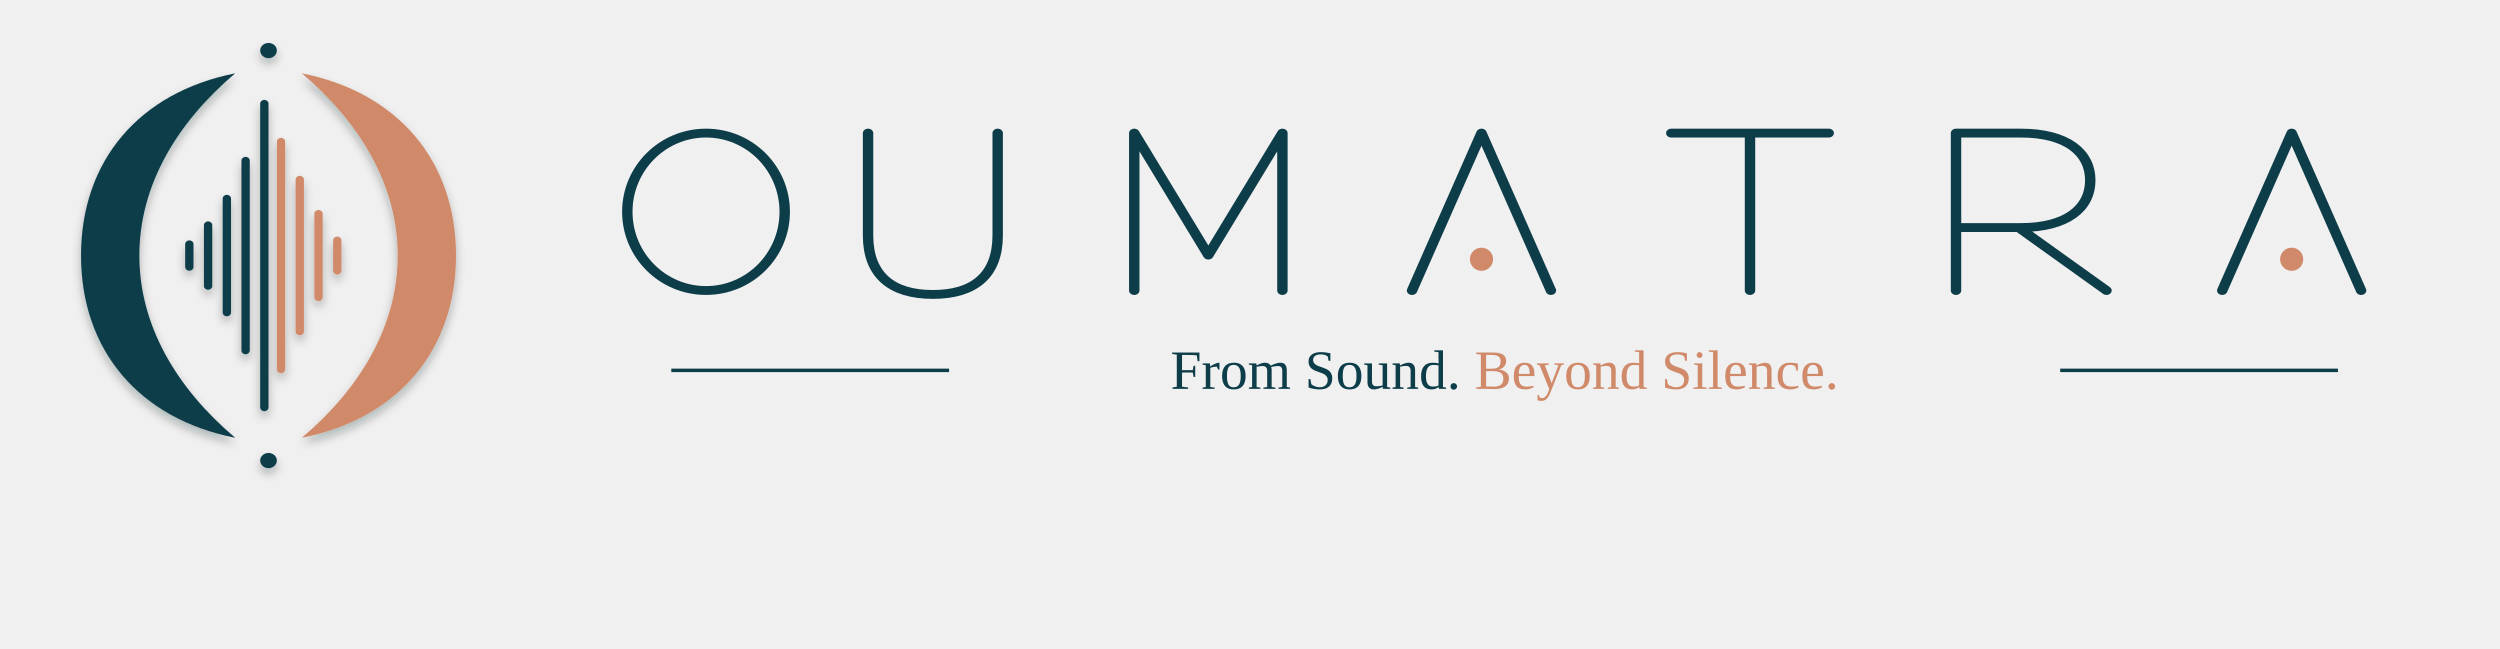
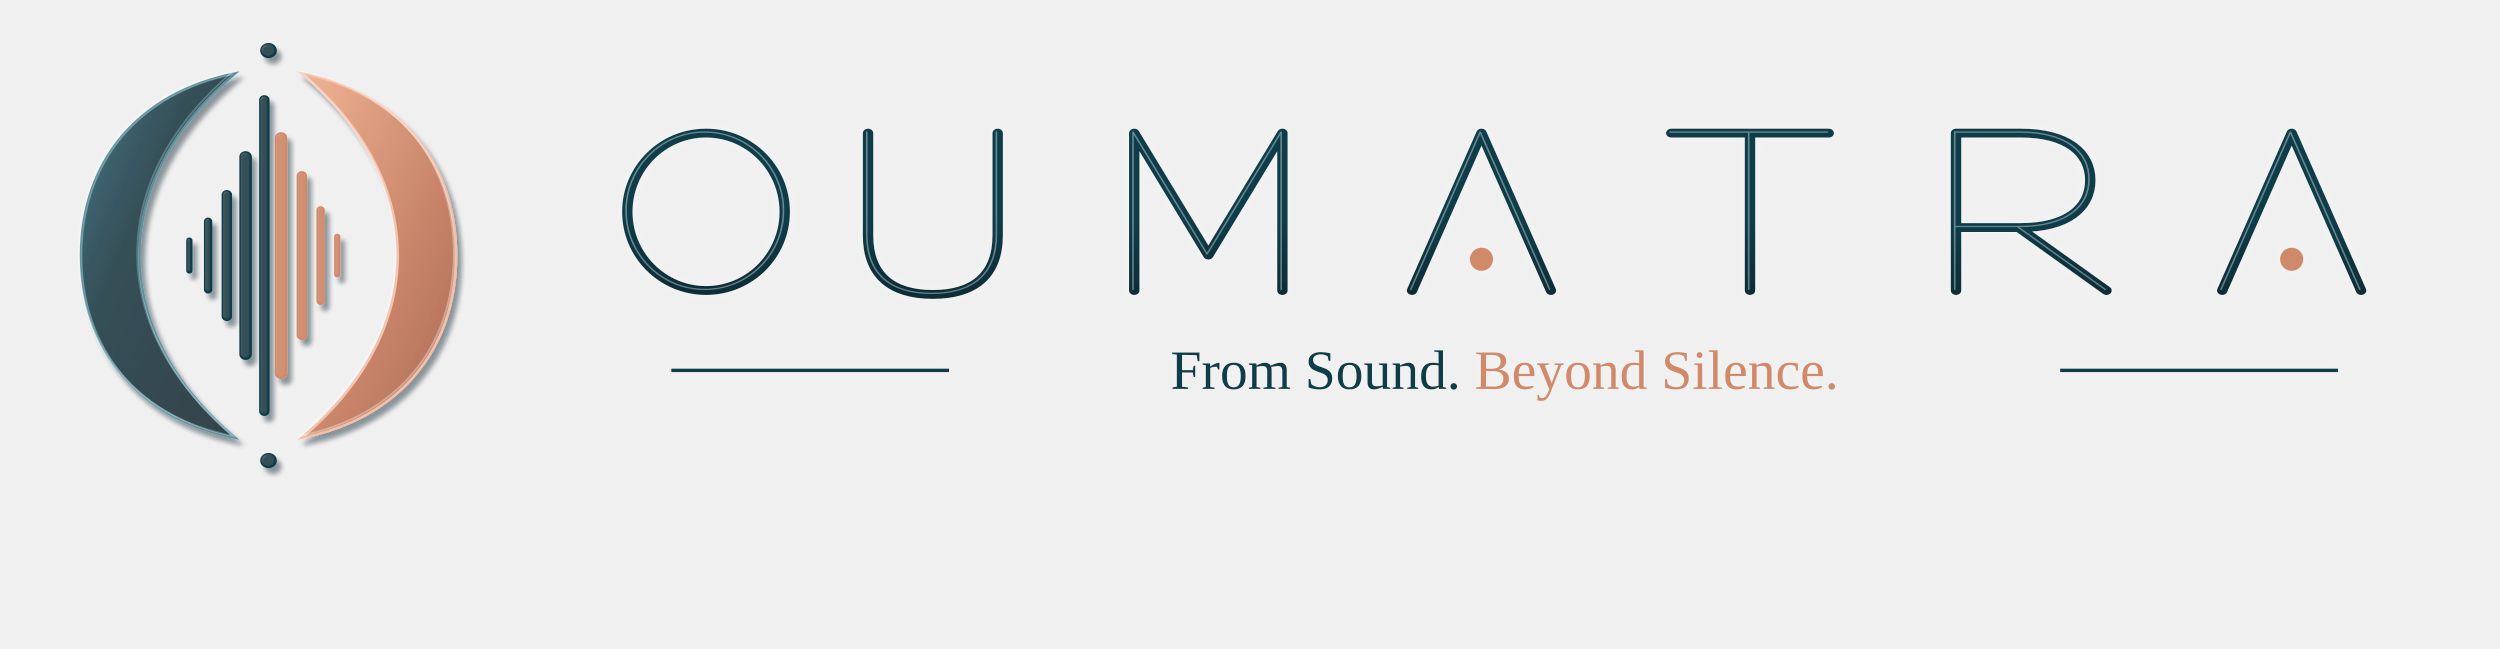
- <svg xmlns="http://www.w3.org/2000/svg" viewBox="0 0 1080 280" role="img" aria-labelledby="title desc">
+ <svg xmlns="http://www.w3.org/2000/svg" viewBox="0 0 1080 280" role="img" aria-labelledby="title">
  <defs>
-     <filter id="symbol-depth" x="-25%" y="-25%" width="150%" height="160%">
-       <feDropShadow dx="0" dy="3" stdDeviation="2.4" flood-color="#061C22" flood-opacity=".28" />
+     <linearGradient id="left-face" x1="0" y1="0" x2="1" y2="1">
+       <stop stop-color="#377482" />
+       <stop offset=".38" stop-color="#0E3D4A" />
+       <stop offset="1" stop-color="#062A33" />
+     </linearGradient>
+     <linearGradient id="right-face" x1="0" y1="0" x2="1" y2="1">
+       <stop stop-color="#F0B092" />
+       <stop offset=".45" stop-color="#D08A6A" />
+       <stop offset="1" stop-color="#A95F46" />
+     </linearGradient>
+     <linearGradient id="word-face" x1="0" y1="0" x2="0" y2="1">
+       <stop stop-color="#0E3D4A" />
+       <stop offset=".52" stop-color="#0E3D4A" />
+       <stop offset="1" stop-color="#082D37" />
+     </linearGradient>
+     <filter id="raised" x="-30%" y="-30%" width="170%" height="180%">
+       <feGaussianBlur in="SourceAlpha" stdDeviation="1.1" result="blur" />
+       <feOffset in="blur" dx="2.2" dy="3.2" result="offsetBlur" />
+       <feFlood flood-color="#061C22" flood-opacity=".42" result="shadowColour" />
+       <feComposite in="shadowColour" in2="offsetBlur" operator="in" result="shadow" />
+       <feGaussianBlur in="SourceAlpha" stdDeviation=".65" result="softAlpha" />
+       <feSpecularLighting in="softAlpha" surfaceScale="2" specularConstant=".36" specularExponent="18" lighting-color="#FFFFFF" result="specular">
+         <feDistantLight azimuth="225" elevation="52" />
+       </feSpecularLighting>
+       <feComposite in="specular" in2="SourceAlpha" operator="in" result="lit" />
+       <feComponentTransfer in="lit" result="softLit">
+         <feFuncA type="linear" slope=".24" />
+       </feComponentTransfer>
+       <feMerge>
+         <feMergeNode in="shadow" />
+         <feMergeNode in="SourceGraphic" />
+         <feMergeNode in="softLit" />
+       </feMerge>
+     </filter>
+     <filter id="word-depth" x="-8%" y="-20%" width="116%" height="150%">
+       <feGaussianBlur in="SourceAlpha" stdDeviation="2.5" result="glowAlpha" />
+       <feFlood flood-color="#FFFFFF" flood-opacity=".18" />
+       <feComposite in2="glowAlpha" operator="in" result="glow" />
+       <feDropShadow dx="1.8" dy="2.8" stdDeviation="1.35" flood-color="#061C22" flood-opacity=".42" />
+       <feMerge>
+         <feMergeNode in="glow" />
+         <feMergeNode in="SourceGraphic" />
+       </feMerge>
    </filter>
  </defs>
-   <g transform="translate(8 12) scale(.9 .82)" filter="url(#symbol-depth)">
-     <path fill="#0E3D4A" d="M104 24C58 34 30 70 30 120s28 86 74 96C76 190 58 157 58 120s18-70 46-96Z" />
-     <path fill="#D08A6A" d="M136 24c46 10 74 46 74 96s-28 86-74 96c28-26 46-59 46-96s-18-70-46-96Z" />
-     <g fill="#0E3D4A">
-       <rect x="80" y="112" width="4" height="16" rx="2" />
-       <rect x="89" y="102" width="4" height="36" rx="2" />
-       <rect x="98" y="88" width="4" height="64" rx="2" />
-       <rect x="107" y="68" width="4" height="104" rx="2" />
-       <rect x="116" y="38" width="4" height="164" rx="2" />
+   <g transform="translate(8 12) scale(.9 .82)">
+     <g filter="url(#raised)">
+       <path d="M104 24C58 34 30 70 30 120s28 86 74 96C76 190 58 157 58 120s18-70 46-96Z" fill="url(#left-face)" stroke="#5E929D" stroke-width="1.25" />
+       <path d="M136 24c46 10 74 46 74 96s-28 86-74 96c28-26 46-59 46-96s-18-70-46-96Z" fill="url(#right-face)" stroke="#F3C0A8" stroke-width="1.25" />
+       <path d="M104 24C58 34 30 70 30 120s28 86 74 96C76 190 58 157 58 120s18-70 46-96Z" fill="none" stroke="#FFFFFF" stroke-opacity=".28" stroke-width="1" transform="translate(-1 -1)" />
+       <path d="M136 24c46 10 74 46 74 96s-28 86-74 96c28-26 46-59 46-96s-18-70-46-96Z" fill="none" stroke="#FFFFFF" stroke-opacity=".34" stroke-width="1" transform="translate(-1 -1)" />
+       <g fill="none" stroke-linecap="round">
+         <path d="M82 112v16" stroke="#0E3D4A" stroke-width="3" />
+         <path d="M91 102v36" stroke="#0E3D4A" stroke-width="4" />
+         <path d="M100 88v64" stroke="#0E3D4A" stroke-width="5" />
+         <path d="M109 68v104" stroke="#0E3D4A" stroke-width="6" />
+         <path d="M118 38v164" stroke="#0E3D4A" stroke-width="5" />
+         <path d="M126 58v124" stroke="#D08A6A" stroke-width="6" />
+         <path d="M136 78v84" stroke="#D08A6A" stroke-width="5" />
+         <path d="M145 96v48" stroke="#D08A6A" stroke-width="4" />
+         <path d="M153 110v20" stroke="#D08A6A" stroke-width="3" />
+       </g>
+       <circle cx="120" cy="12" r="4" fill="#0E3D4A" />
+       <circle cx="120" cy="228" r="4" fill="#0E3D4A" />
+     </g>
+   </g>
+   <g filter="url(#word-depth)">
+     <g transform="translate(270 32) scale(1 .85)" fill="none" stroke="#FFFFFF" stroke-opacity=".18" stroke-width="5.5" stroke-linecap="round" stroke-linejoin="round">
+       <ellipse cx="35" cy="70" rx="34" ry="40" />
+       <path d="M105 30v52c0 20 10 30 28 30s28-10 28-30V30M220 110V30l32 62 32-62v80M340 110l30-80 30 80M452 30h68m-34 0v80M575 110V30h28c20 0 30 10 30 24s-10 24-30 24h-28m27 0 38 32M690 110l30-80 30 80" />
+     </g>
+     <g transform="translate(270 32) scale(1 .85)" fill="none" stroke="url(#word-face)" stroke-width="4.5" stroke-linecap="round" stroke-linejoin="round">
+       <ellipse cx="35" cy="70" rx="34" ry="40" />
+       <path d="M105 30v52c0 20 10 30 28 30s28-10 28-30V30M220 110V30l32 62 32-62v80M340 110l30-80 30 80M452 30h68m-34 0v80M575 110V30h28c20 0 30 10 30 24s-10 24-30 24h-28m27 0 38 32M690 110l30-80 30 80" />
+     </g>
+     <g transform="translate(270 32) scale(1 .85) translate(-.55 -.55)" fill="none" stroke="#FFFFFF" stroke-opacity=".38" stroke-width=".7" stroke-linecap="round" stroke-linejoin="round">
+       <ellipse cx="35" cy="70" rx="34" ry="40" />
+       <path d="M105 30v52c0 20 10 30 28 30s28-10 28-30V30M220 110V30l32 62 32-62v80M340 110l30-80 30 80M452 30h68m-34 0v80M575 110V30h28c20 0 30 10 30 24s-10 24-30 24h-28m27 0 38 32M690 110l30-80 30 80" />
    </g>
    <g fill="#D08A6A">
-       <rect x="124" y="58" width="4" height="124" rx="2" />
-       <rect x="133" y="78" width="4" height="84" rx="2" />
-       <rect x="142" y="96" width="4" height="48" rx="2" />
-       <rect x="151" y="110" width="4" height="20" rx="2" />
+       <circle cx="640" cy="112" r="5" />
+       <circle cx="990" cy="112" r="5" />
    </g>
-     <circle cx="120" cy="12" r="4" fill="#0E3D4A" />
-     <circle cx="120" cy="228" r="4" fill="#0E3D4A" />
  </g>
-   <g transform="translate(270 32) scale(1 .85)" fill="none" stroke="#0E3D4A" stroke-width="4.5" stroke-linecap="round" stroke-linejoin="round">
-     <ellipse cx="35" cy="70" rx="34" ry="40" />
-     <path d="M105 30v52c0 20 10 30 28 30s28-10 28-30V30M220 110V30l32 62 32-62v80M340 110l30-80 30 80M452 30h68m-34 0v80M575 110V30h28c20 0 30 10 30 24s-10 24-30 24h-28m27 0 38 32M690 110l30-80 30 80" />
+   <g filter="url(#word-depth)">
+     <path d="M290 160h120M890 160h120" stroke="#0E3D4A" stroke-width="1.5" />
+     <text x="650" y="168" text-anchor="middle" fill="#0E3D4A" font-family="Georgia,'Times New Roman',serif" font-size="24">From Sound. <tspan fill="#D08A6A">Beyond Silence.</tspan>
+     </text>
  </g>
-   <g fill="#D08A6A">
-     <circle cx="640" cy="112" r="5" />
-     <circle cx="990" cy="112" r="5" />
-   </g>
-   <g stroke="#0E3D4A" stroke-width="1.5">
-     <path d="M290 160h120M890 160h120" />
-   </g>
-   <text x="650" y="168" text-anchor="middle" fill="#0E3D4A" font-family="Georgia,'Times New Roman',serif" font-size="24">From Sound. <tspan fill="#D08A6A">Beyond Silence.</tspan>
-   </text>
</svg>
